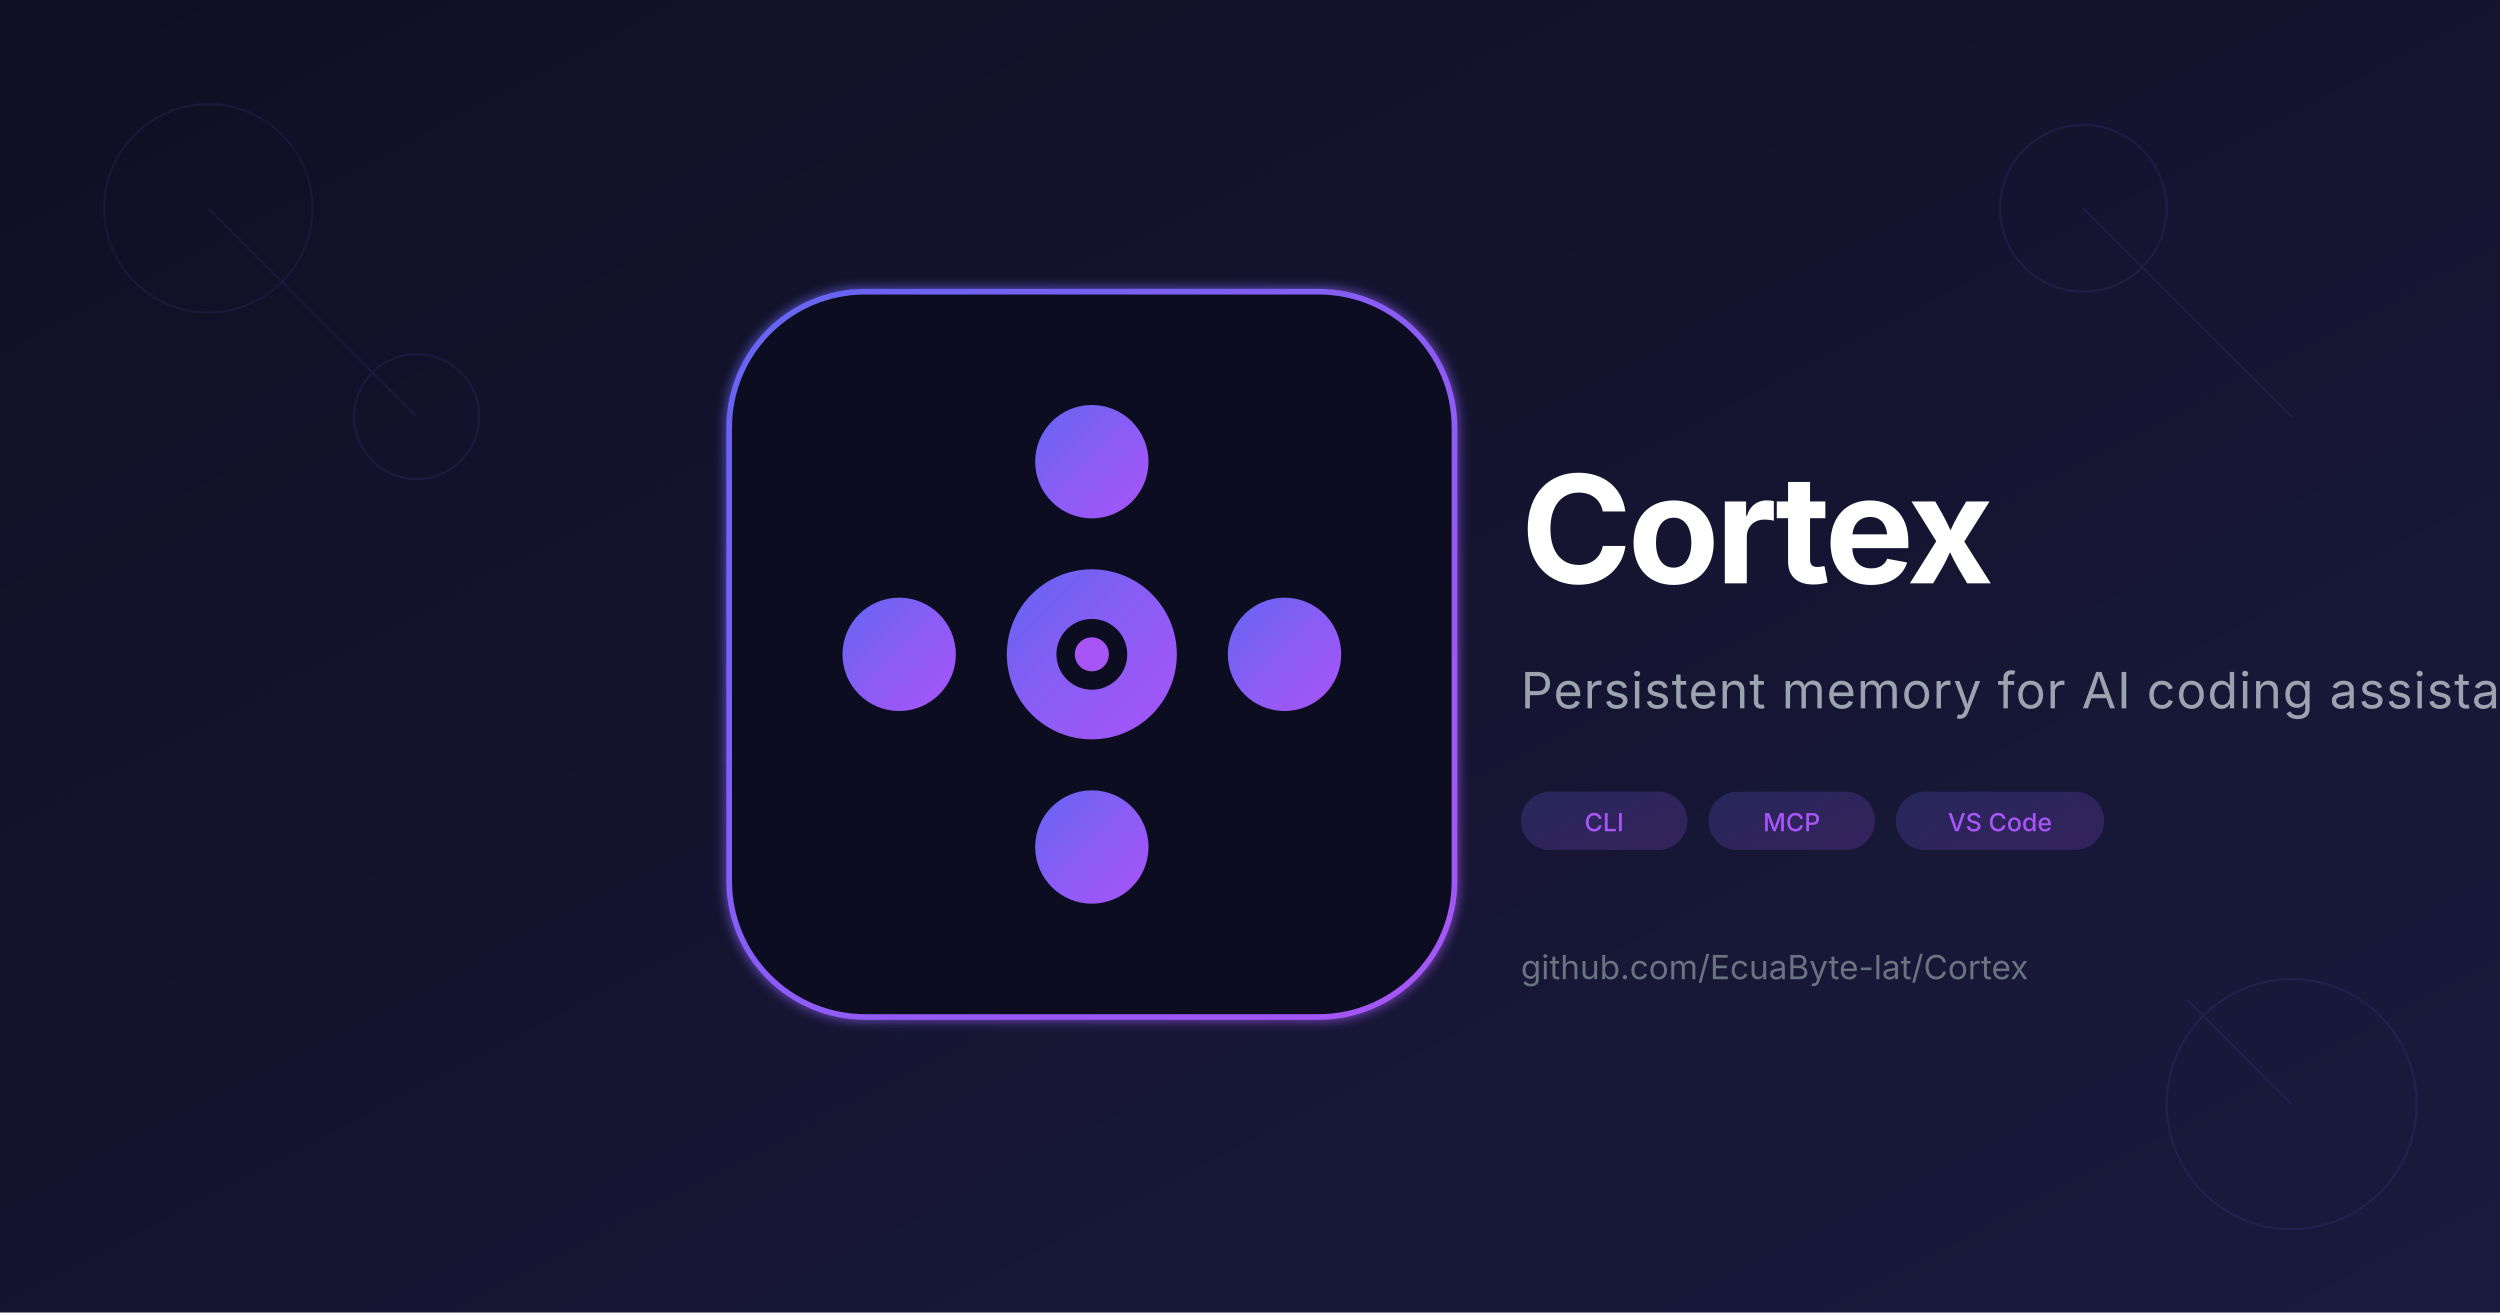
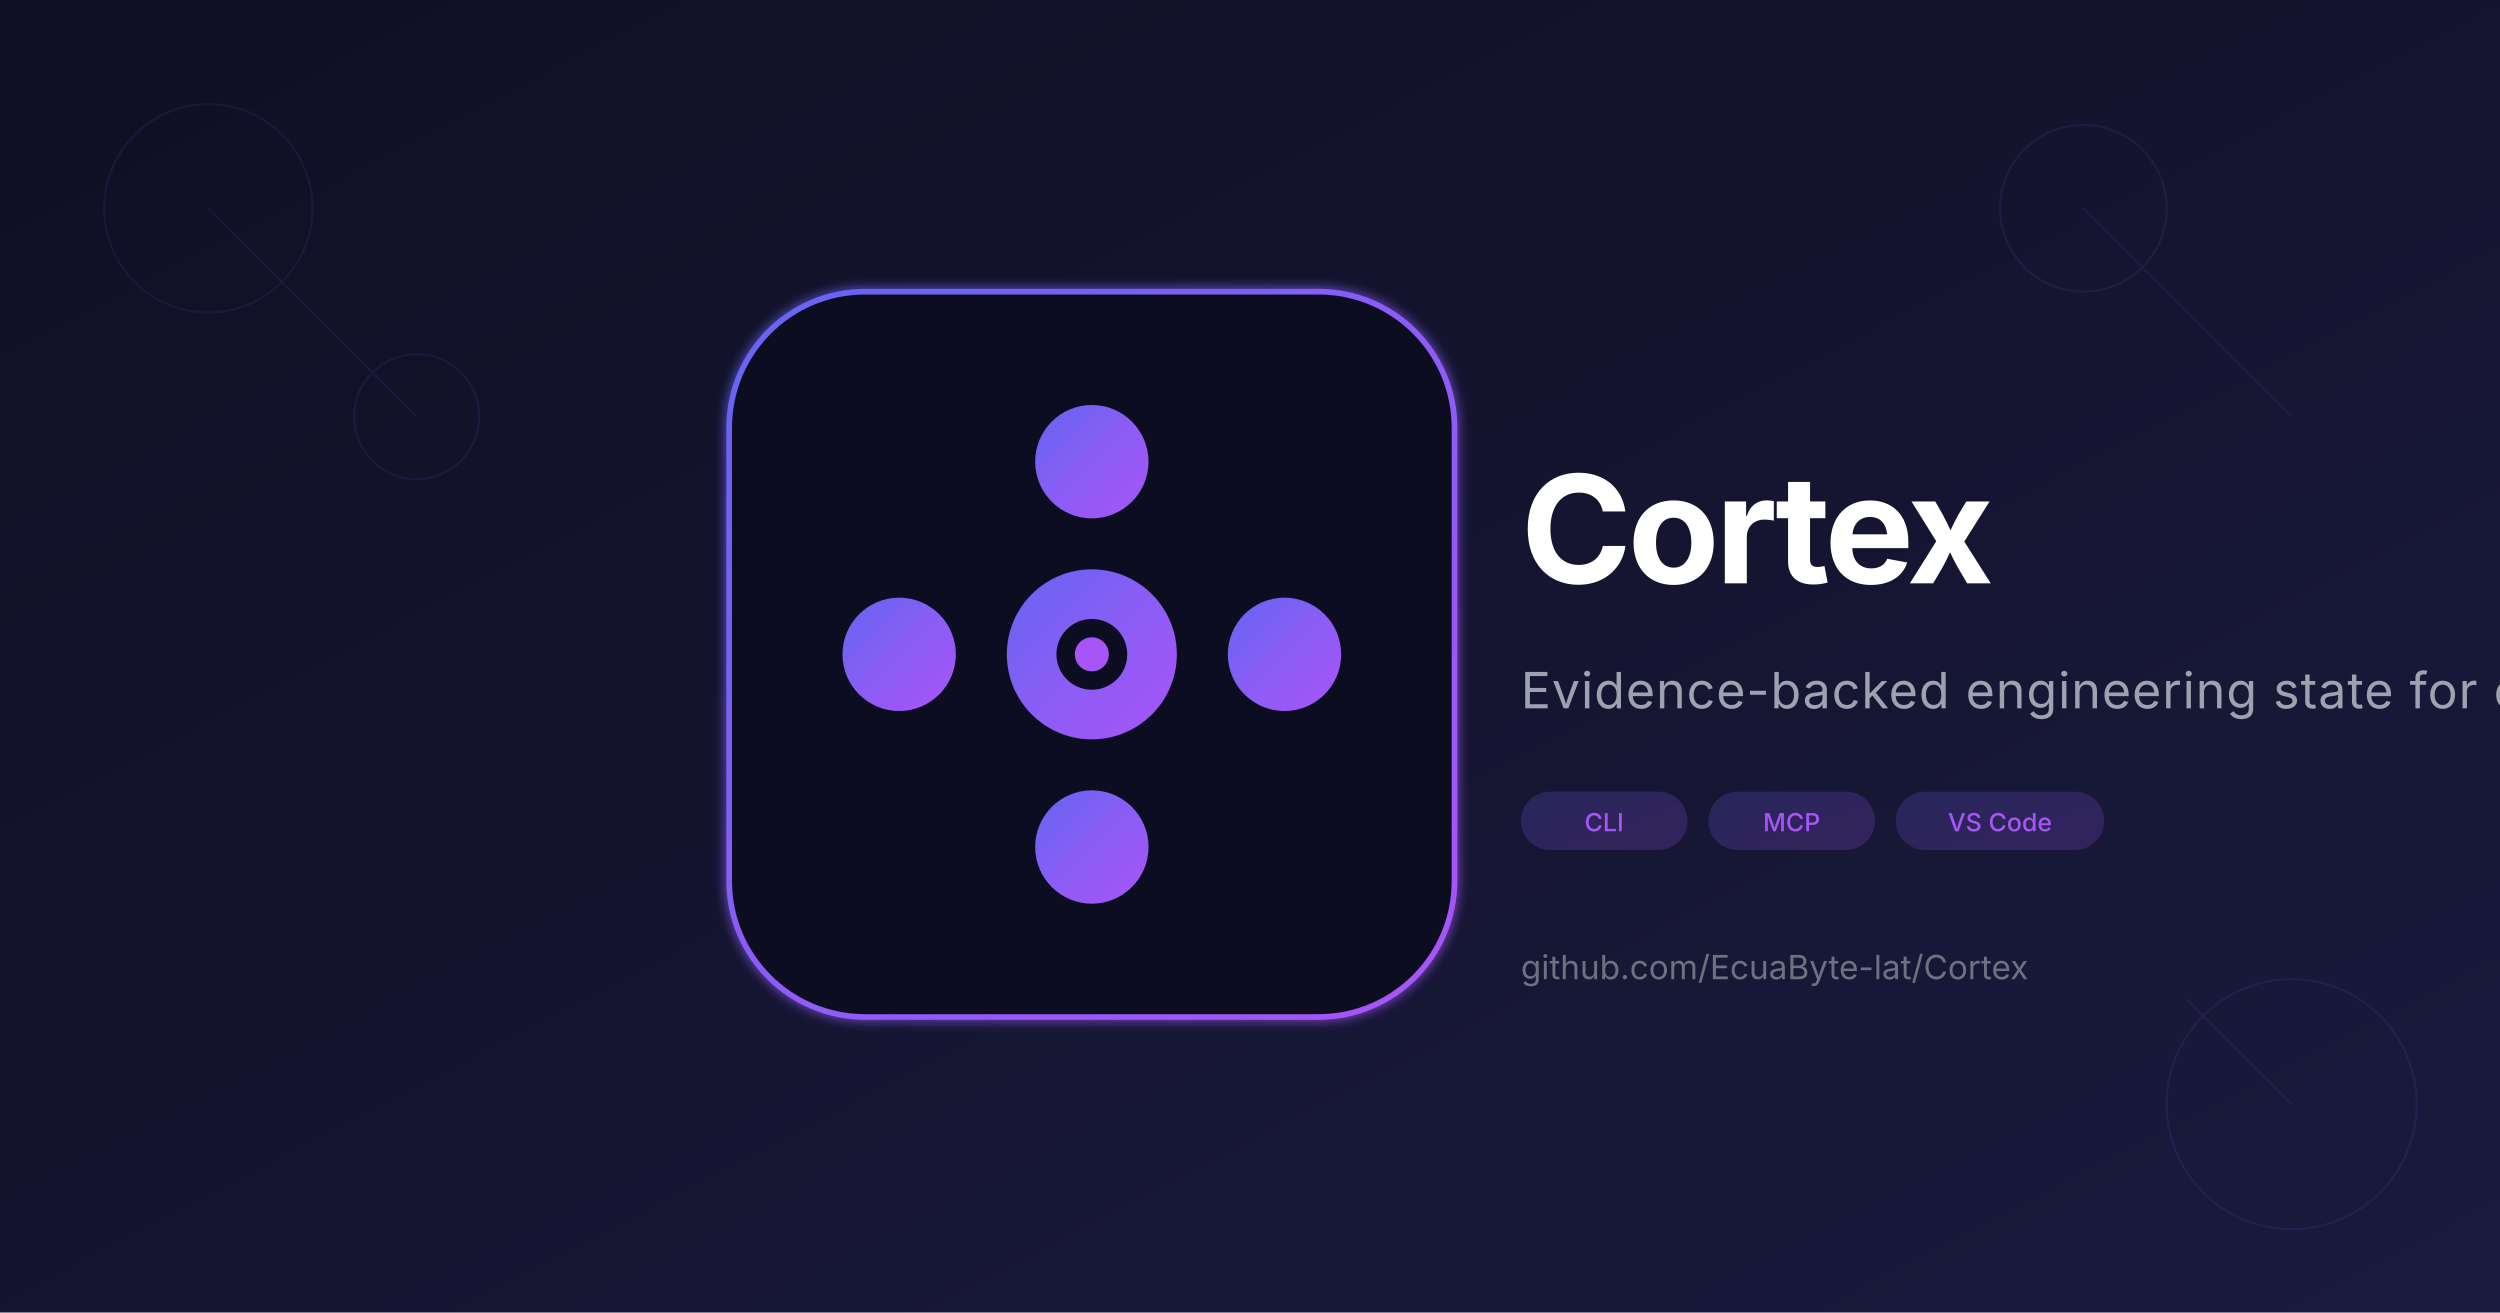
<svg xmlns="http://www.w3.org/2000/svg" width="1200" height="630" viewBox="0 0 1200 630" fill="none">
  <defs>
    <linearGradient id="bgGradient" x1="0%" y1="0%" x2="100%" y2="100%">
      <stop offset="0%" style="stop-color:#0F0F23" />
      <stop offset="100%" style="stop-color:#1a1a3e" />
    </linearGradient>
    <linearGradient id="cortexGradient" x1="0%" y1="0%" x2="100%" y2="100%">
      <stop offset="0%" style="stop-color:#6366F1" />
      <stop offset="50%" style="stop-color:#8B5CF6" />
      <stop offset="100%" style="stop-color:#A855F7" />
    </linearGradient>
    <filter id="glow" x="-50%" y="-50%" width="200%" height="200%">
      <feGaussianBlur stdDeviation="4" result="coloredBlur" />
      <feMerge>
        <feMergeNode in="coloredBlur" />
        <feMergeNode in="SourceGraphic" />
      </feMerge>
    </filter>
  </defs>
  <rect width="1200" height="630" fill="url(#bgGradient)" />
  <g opacity="0.1" stroke="#8B5CF6" stroke-width="1">
    <circle cx="100" cy="100" r="50" fill="none" />
    <circle cx="200" cy="200" r="30" fill="none" />
    <circle cx="1100" cy="530" r="60" fill="none" />
    <circle cx="1000" cy="100" r="40" fill="none" />
    <line x1="100" y1="100" x2="200" y2="200" />
    <line x1="1000" y1="100" x2="1100" y2="200" />
    <line x1="1050" y1="480" x2="1100" y2="530" />
  </g>
  <g transform="translate(350, 140) scale(0.68)" filter="url(#glow)">
    <rect width="512" height="512" rx="96" fill="#0F0F23" stroke="url(#cortexGradient)" stroke-width="4" />
    <circle cx="256" cy="256" r="60" fill="url(#cortexGradient)" />
    <circle cx="256" cy="120" r="40" fill="url(#cortexGradient)" />
    <circle cx="392" cy="256" r="40" fill="url(#cortexGradient)" />
    <circle cx="256" cy="392" r="40" fill="url(#cortexGradient)" />
    <circle cx="120" cy="256" r="40" fill="url(#cortexGradient)" />
    <line x1="256" y1="196" x2="256" y2="160" stroke="url(#cortexGradient)" stroke-width="16" stroke-linecap="round" />
    <line x1="316" y1="256" x2="352" y2="256" stroke="url(#cortexGradient)" stroke-width="16" stroke-linecap="round" />
    <line x1="256" y1="316" x2="256" y2="352" stroke="url(#cortexGradient)" stroke-width="16" stroke-linecap="round" />
    <line x1="196" y1="256" x2="160" y2="256" stroke="url(#cortexGradient)" stroke-width="16" stroke-linecap="round" />
    <circle cx="256" cy="256" r="25" fill="#0F0F23" />
    <circle cx="256" cy="256" r="12" fill="#A855F7" />
  </g>
  <text x="730" y="280" font-family="system-ui, -apple-system, 'Segoe UI', sans-serif" font-size="72" font-weight="700" fill="#FFFFFF" letter-spacing="-2">
    Cortex
  </text>
  <text x="730" y="340" font-family="system-ui, -apple-system, 'Segoe UI', sans-serif" font-size="24" fill="#9CA3AF" letter-spacing="0.5">
-     Persistent memory for AI coding assistants
+     Evidence-backed engineering state for coding agents
  </text>
  <g transform="translate(730, 380)">
    <rect x="0" y="0" width="80" height="28" rx="14" fill="url(#cortexGradient)" opacity="0.2" />
    <text x="40" y="19" text-anchor="middle" font-family="system-ui, -apple-system, sans-serif" font-size="12" fill="#A855F7" font-weight="500">CLI</text>
    <rect x="90" y="0" width="80" height="28" rx="14" fill="url(#cortexGradient)" opacity="0.2" />
    <text x="130" y="19" text-anchor="middle" font-family="system-ui, -apple-system, sans-serif" font-size="12" fill="#A855F7" font-weight="500">MCP</text>
    <rect x="180" y="0" width="100" height="28" rx="14" fill="url(#cortexGradient)" opacity="0.2" />
    <text x="230" y="19" text-anchor="middle" font-family="system-ui, -apple-system, sans-serif" font-size="12" fill="#A855F7" font-weight="500">VS Code</text>
  </g>
  <text x="730" y="470" font-family="system-ui, -apple-system, 'Segoe UI', sans-serif" font-size="16" fill="#6B7280">
    github.com/EcuaByte-lat/Cortex
  </text>
</svg>
